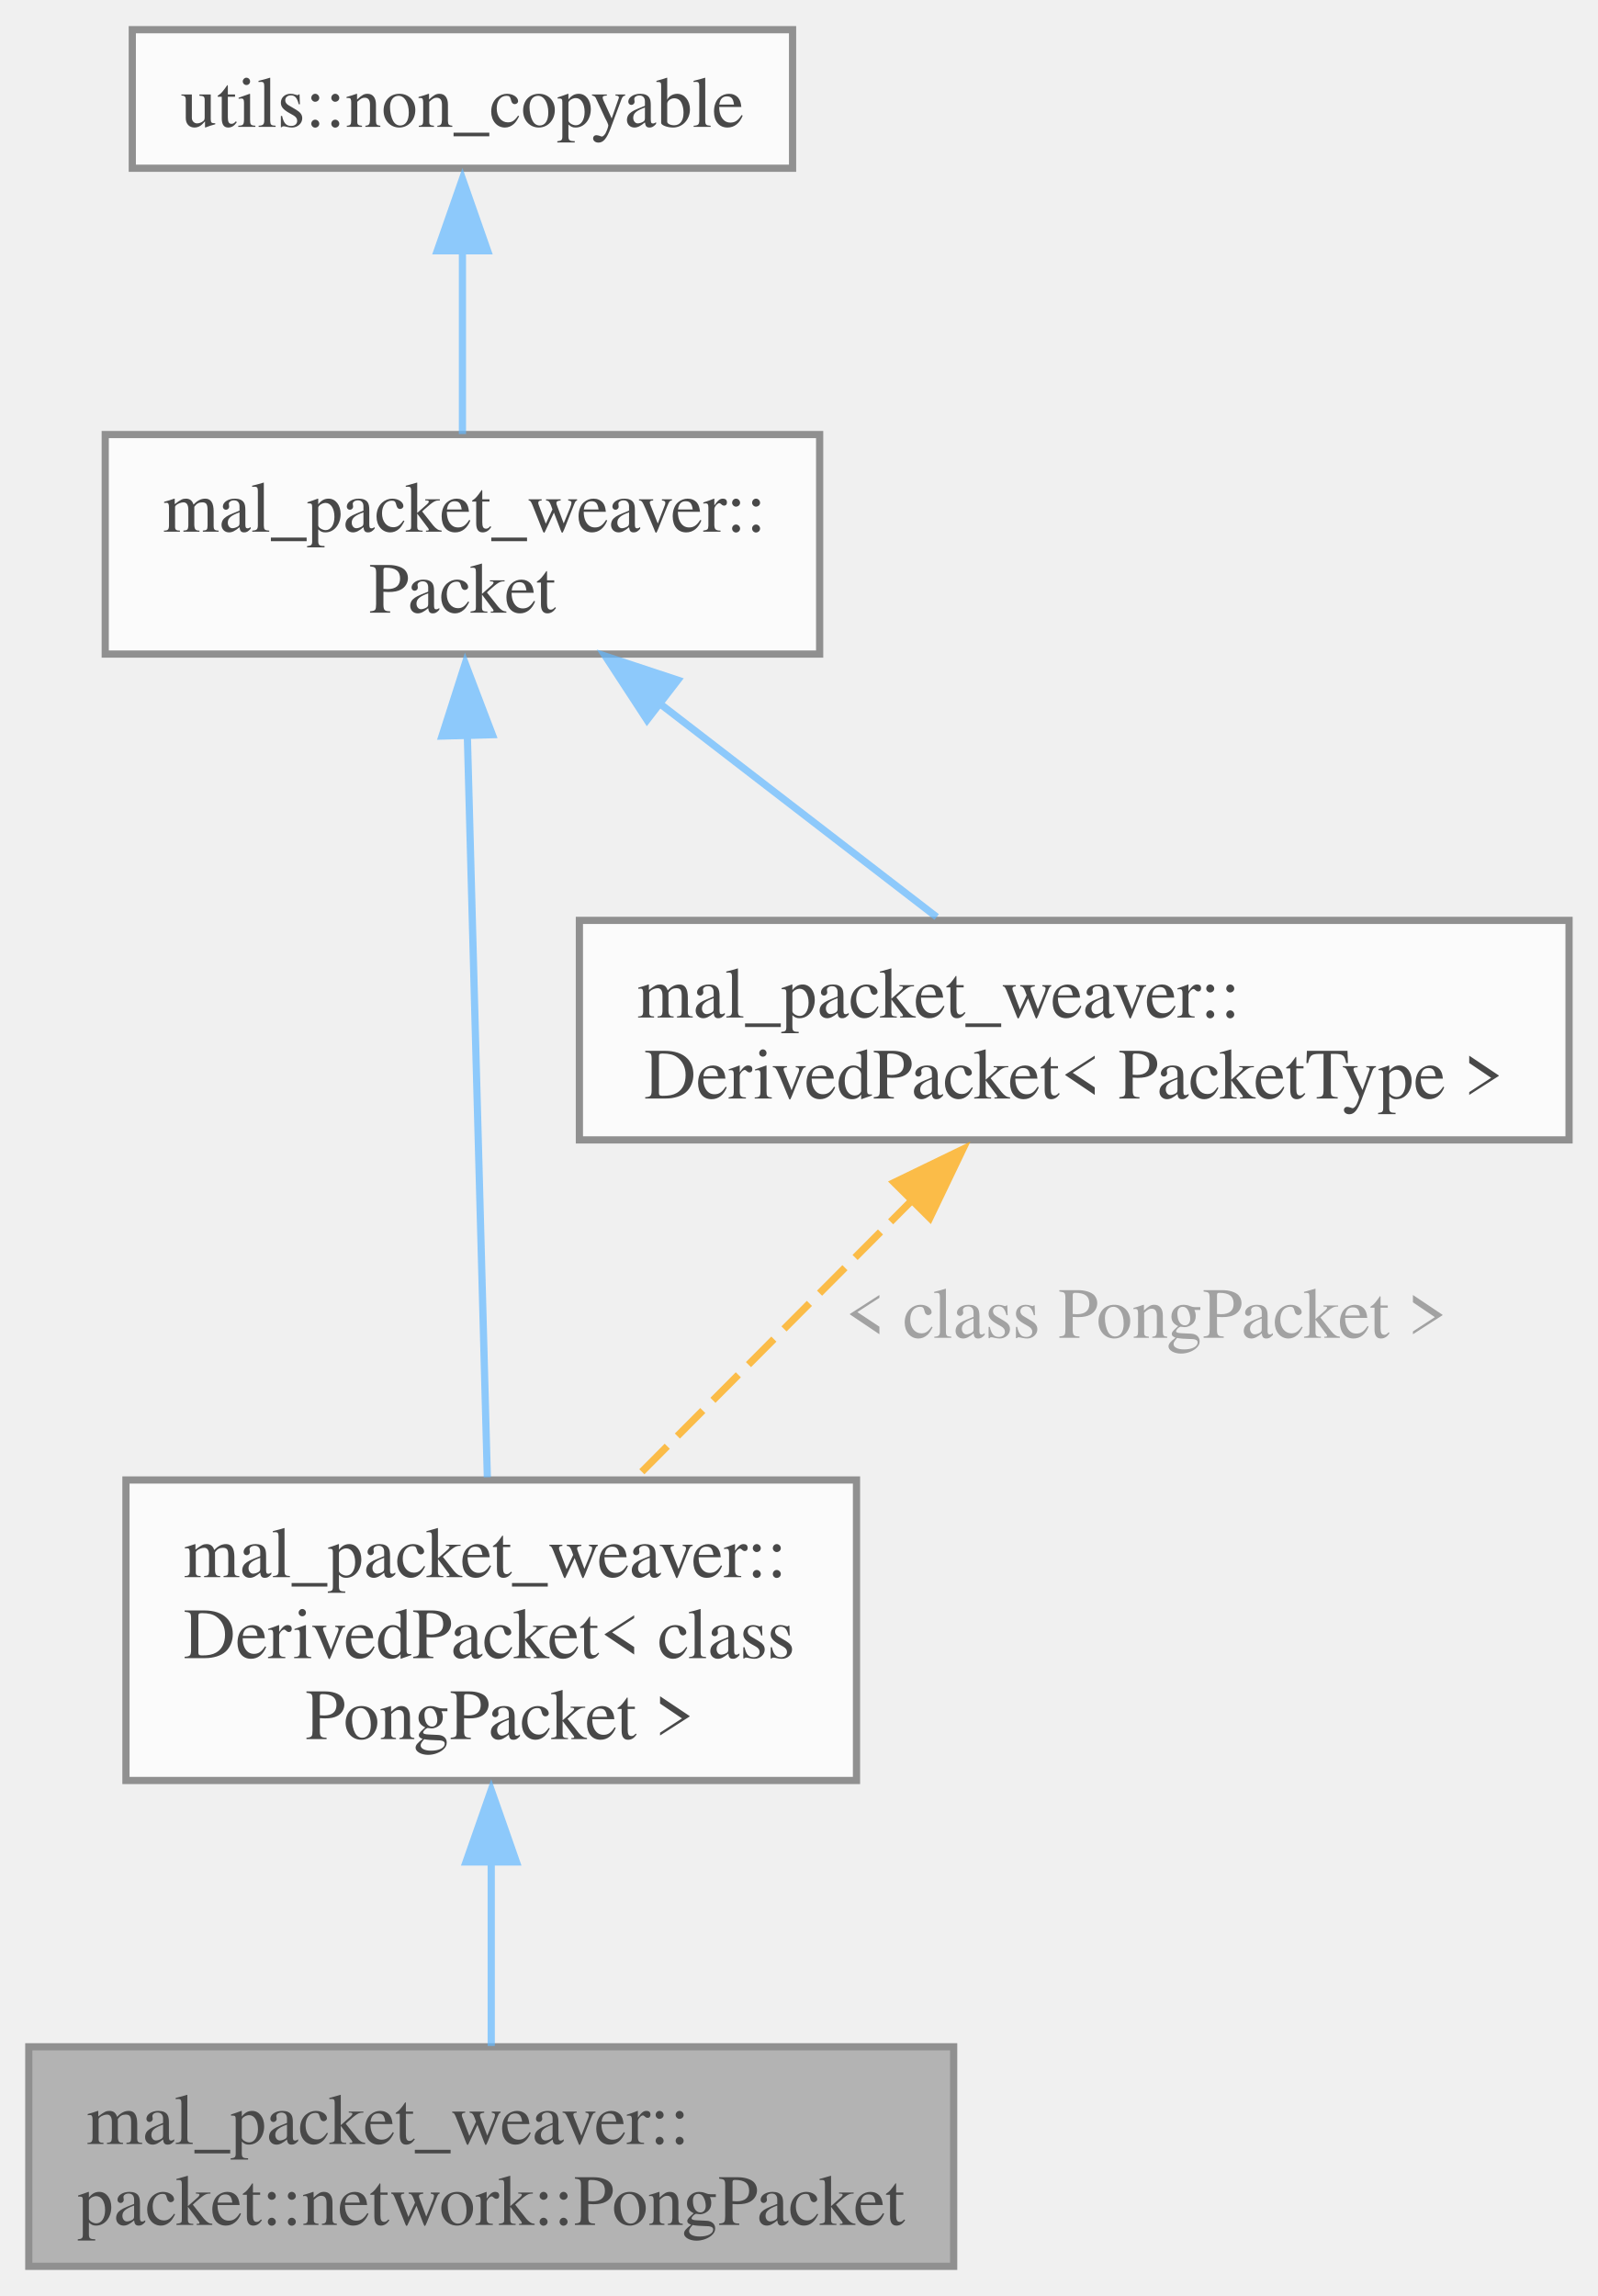
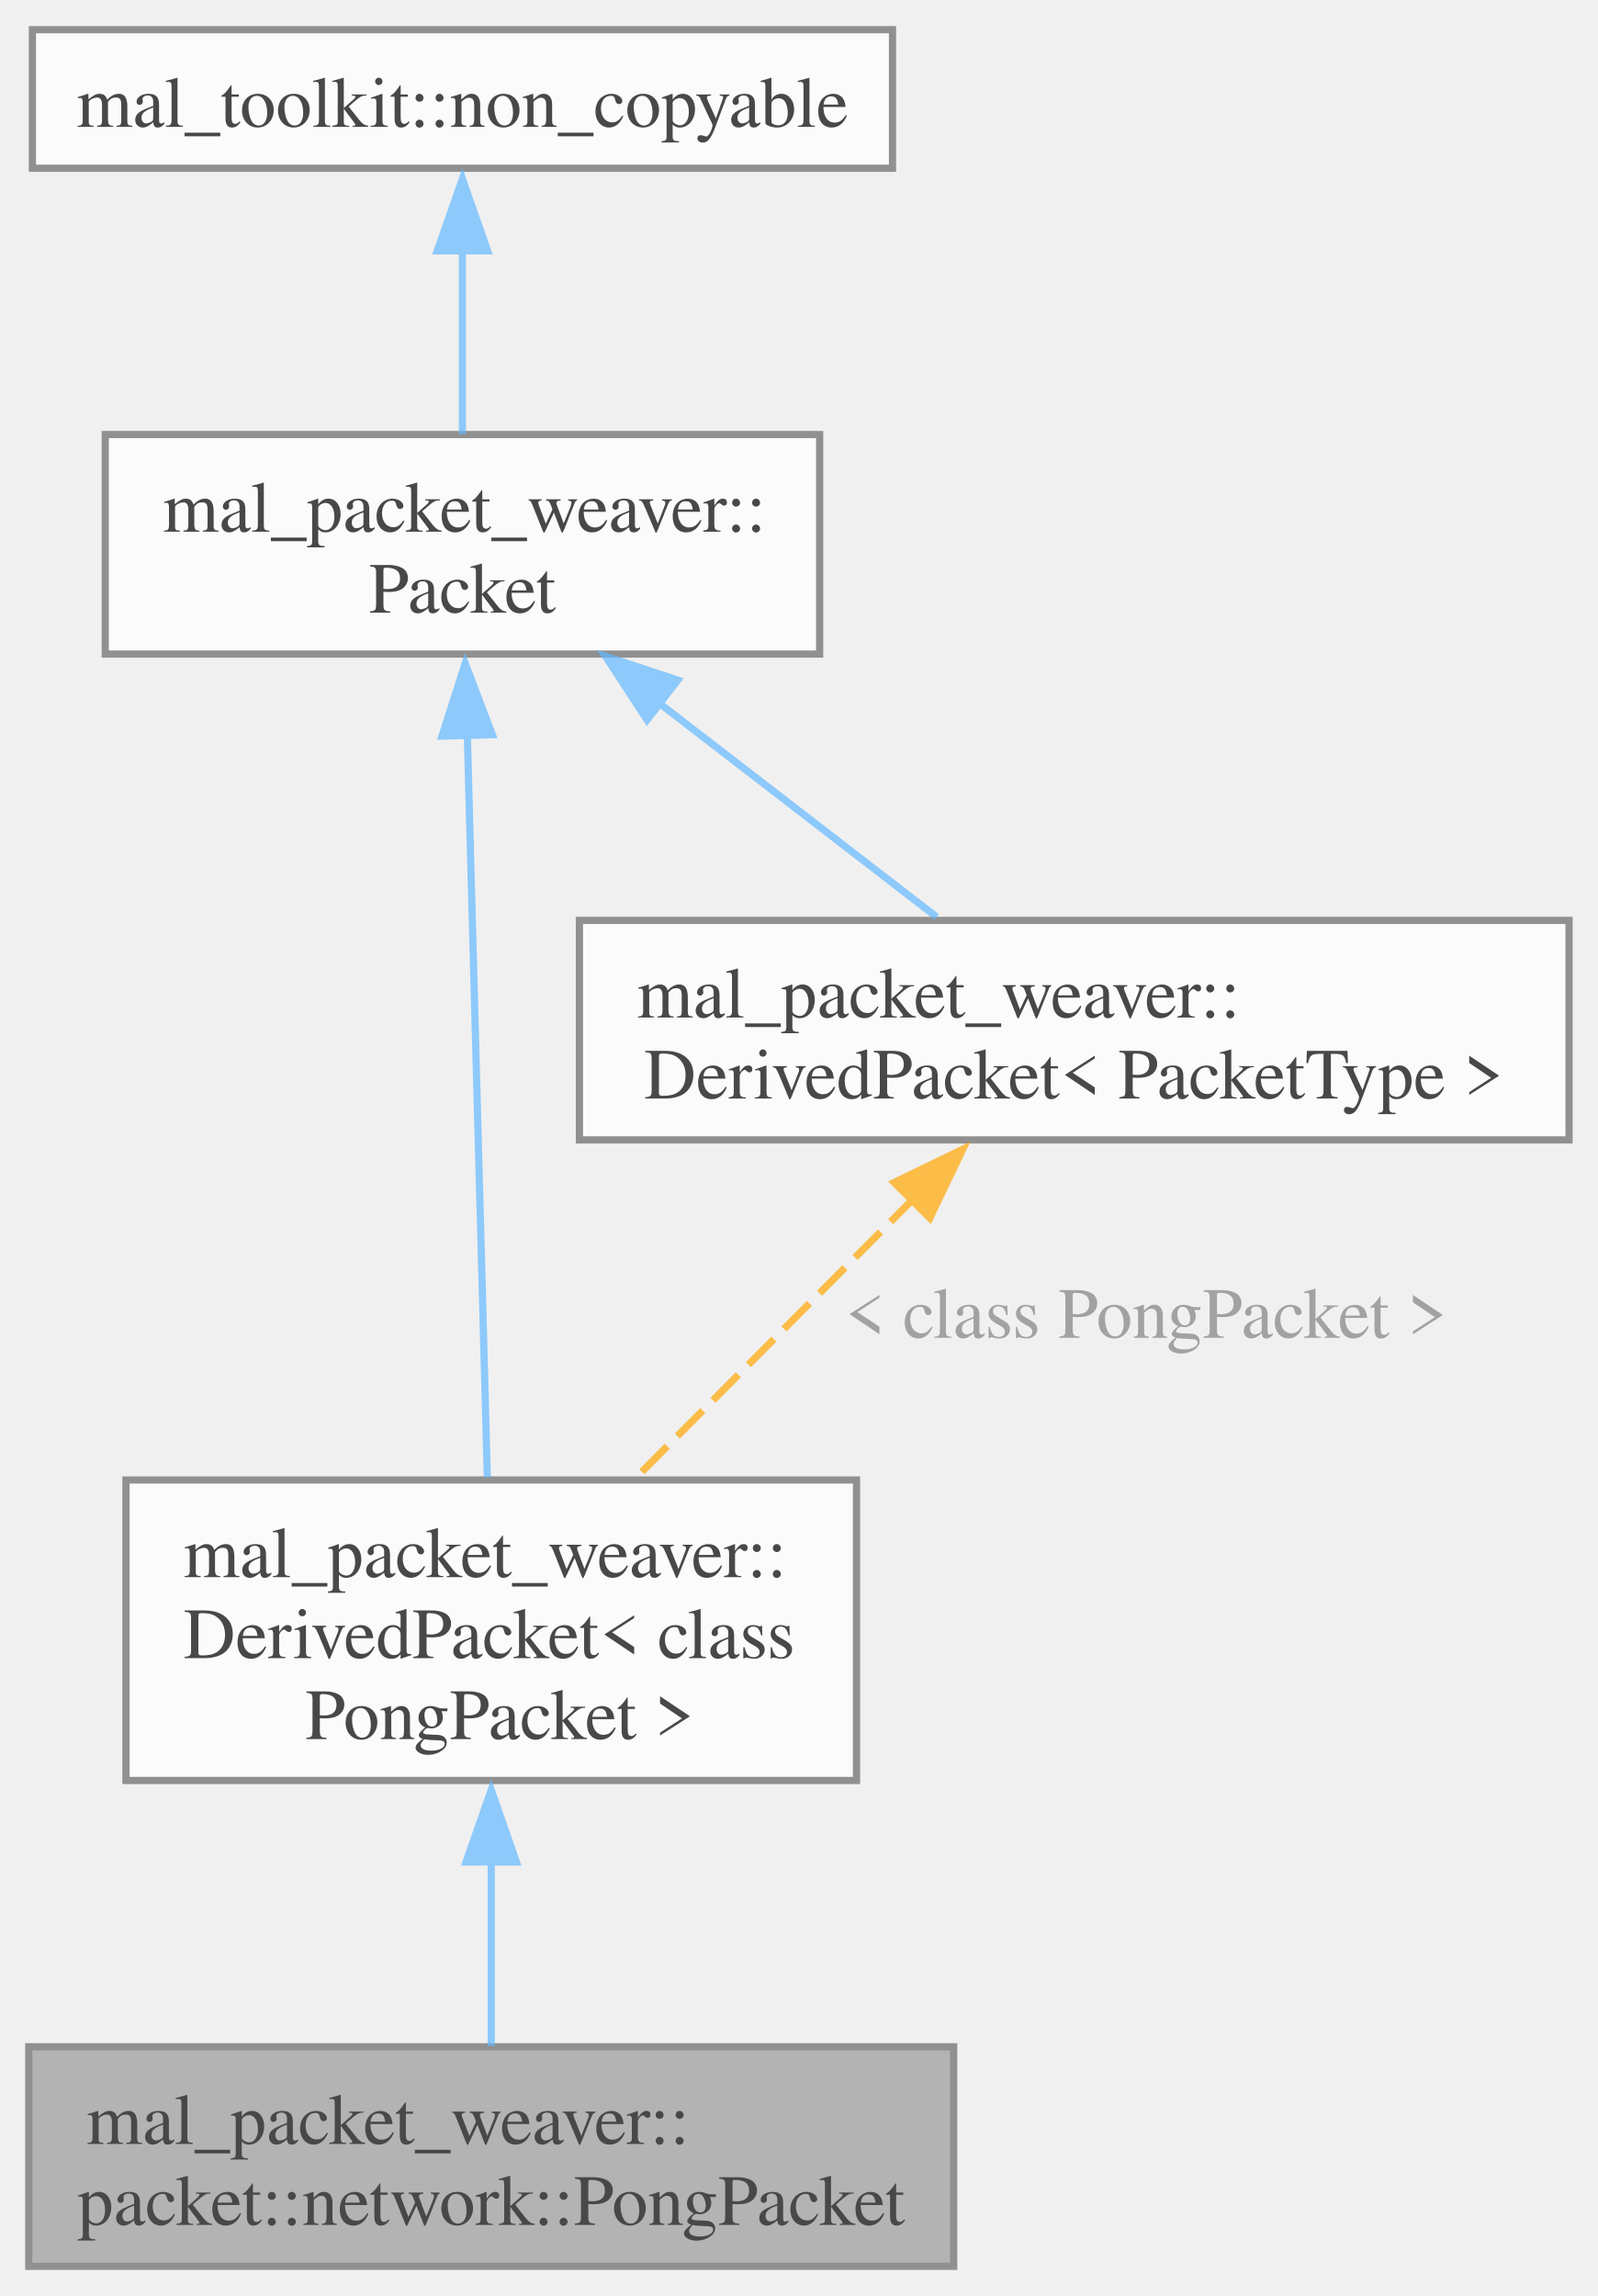
<svg xmlns="http://www.w3.org/2000/svg" xmlns:xlink="http://www.w3.org/1999/xlink" width="222pt" height="319pt" viewBox="0.00 0.00 222.00 318.75">
  <svg id="main" version="1.1" xml:space="preserve">
    <style type="text/css">
.node, .edge {opacity: 0.7;}
.node.selected, .edge.selected {opacity: 1;}
.edge:hover path { stroke: red; }
.edge:hover polygon { stroke: red; fill: red; }
</style>
    <svg id="graph" class="graph">
      <g id="graph0" class="graph" transform="scale(1 1) rotate(0) translate(4 314.75)">
        <g id="Node000001" class="node">
          <g id="a_Node000001">
            <a xlink:title="Packet for responding to a ping signal.">
              <polygon fill="#999999" stroke="#666666" points="128.5,-30.5 0,-30.5 0,0 128.5,0 128.5,-30.5" />
              <text text-anchor="start" x="8" y="-17" font-family="Times,serif" font-size="10.00">mal_packet_weaver::</text>
              <text text-anchor="middle" x="64.25" y="-5.75" font-family="Times,serif" font-size="10.00">packet::network::PongPacket</text>
            </a>
          </g>
        </g>
        <g id="Node000002" class="node">
          <g id="a_Node000002">
            <a xlink:href="../../dd/d2b/classmal__packet__weaver_1_1_derived_packet.html" target="_top" xlink:title=" ">
              <polygon fill="white" stroke="#666666" points="115,-109.25 13.5,-109.25 13.5,-67.5 115,-67.5 115,-109.25" />
              <text text-anchor="start" x="21.5" y="-95.75" font-family="Times,serif" font-size="10.00">mal_packet_weaver::</text>
              <text text-anchor="start" x="21.5" y="-84.5" font-family="Times,serif" font-size="10.00">DerivedPacket&lt; class</text>
              <text text-anchor="middle" x="64.25" y="-73.25" font-family="Times,serif" font-size="10.00"> PongPacket &gt;</text>
            </a>
          </g>
        </g>
        <g id="edge1_Node000001_Node000002" class="edge">
          <g id="a_edge1_Node000001_Node000002">
            <a xlink:title=" ">
              <path fill="none" stroke="#63b8ff" d="M64.25,-56.25C64.25,-47.32 64.25,-38 64.25,-30.62" />
              <polygon fill="#63b8ff" stroke="#63b8ff" points="60.75,-56.18 64.25,-66.18 67.75,-56.18 60.75,-56.18" />
            </a>
          </g>
        </g>
        <g id="Node000003" class="node">
          <g id="a_Node000003">
            <a xlink:href="../../d2/d9d/classmal__packet__weaver_1_1_packet.html" target="_top" xlink:title="Base class for all packets.">
              <polygon fill="white" stroke="#666666" points="109.88,-254.5 10.62,-254.5 10.62,-224 109.88,-224 109.88,-254.5" />
              <text text-anchor="start" x="18.62" y="-241" font-family="Times,serif" font-size="10.00">mal_packet_weaver::</text>
              <text text-anchor="middle" x="60.25" y="-229.75" font-family="Times,serif" font-size="10.00">Packet</text>
            </a>
          </g>
        </g>
        <g id="edge2_Node000002_Node000003" class="edge">
          <g id="a_edge2_Node000002_Node000003">
            <a xlink:title=" ">
              <path fill="none" stroke="#63b8ff" d="M60.93,-212.77C61.72,-183.61 62.99,-136.41 63.71,-109.63" />
              <polygon fill="#63b8ff" stroke="#63b8ff" points="57.41,-212.61 60.64,-222.7 64.41,-212.8 57.41,-212.61" />
            </a>
          </g>
        </g>
        <g id="Node000005" class="node">
          <g id="a_Node000005">
            <a xlink:href="../../dd/d2b/classmal__packet__weaver_1_1_derived_packet.html" target="_top" xlink:title="A templated class representing a derived packet from the base Packet class.">
              <polygon fill="white" stroke="#666666" points="214,-187 76.5,-187 76.5,-156.5 214,-156.5 214,-187" />
              <text text-anchor="start" x="84.5" y="-173.5" font-family="Times,serif" font-size="10.00">mal_packet_weaver::</text>
              <text text-anchor="middle" x="145.25" y="-162.25" font-family="Times,serif" font-size="10.00">DerivedPacket&lt; PacketType &gt;</text>
            </a>
          </g>
        </g>
        <g id="edge5_Node000005_Node000003" class="edge">
          <g id="a_edge5_Node000005_Node000003">
            <a xlink:title=" ">
              <path fill="none" stroke="#63b8ff" d="M87.81,-217.01C100.33,-207.36 114.84,-196.18 126.14,-187.47" />
              <polygon fill="#63b8ff" stroke="#63b8ff" points="85.9,-214.84 80.11,-223.71 90.17,-220.38 85.9,-214.84" />
            </a>
          </g>
        </g>
        <g id="Node000004" class="node">
          <g id="a_Node000004">
            <a xlink:title=" ">
-               <polygon fill="white" stroke="#666666" points="106.12,-310.75 14.38,-310.75 14.38,-291.5 106.12,-291.5 106.12,-310.75" />
-               <text text-anchor="middle" x="60.25" y="-297.25" font-family="Times,serif" font-size="10.00">utils::non_copyable</text>
+               <polygon fill="white" stroke="#666666" points="120,-310.75 0.5,-310.75 0.5,-291.5 120,-291.5 120,-310.75" />
+               <text text-anchor="middle" x="60.25" y="-297.25" font-family="Times,serif" font-size="10.00">mal_toolkit::non_copyable</text>
            </a>
          </g>
        </g>
        <g id="edge3_Node000003_Node000004" class="edge">
          <g id="a_edge3_Node000003_Node000004">
            <a xlink:title=" ">
              <path fill="none" stroke="#63b8ff" d="M60.25,-280.27C60.25,-271.87 60.25,-262.26 60.25,-254.57" />
              <polygon fill="#63b8ff" stroke="#63b8ff" points="56.75,-280.03 60.25,-290.03 63.75,-280.03 56.75,-280.03" />
            </a>
          </g>
        </g>
        <g id="edge4_Node000002_Node000005" class="edge">
          <g id="a_edge4_Node000002_Node000005">
            <a xlink:title=" ">
              <path fill="none" stroke="orange" stroke-dasharray="5,2" d="M123.27,-148.67C111.15,-136.49 96.2,-121.48 84.39,-109.6" />
              <polygon fill="orange" stroke="orange" points="120.23,-150.58 129.77,-155.2 125.19,-145.65 120.23,-150.58" />
            </a>
          </g>
          <text text-anchor="middle" x="154" y="-129" font-family="Times,serif" font-size="10.00" fill="grey"> &lt; class PongPacket &gt;</text>
        </g>
      </g>
    </svg>
  </svg>
  <style type="text/css">

[data-mouse-over-selected='false'] { opacity: 0.7; }
[data-mouse-over-selected='true']  { opacity: 1.0; }

</style>
</svg>
